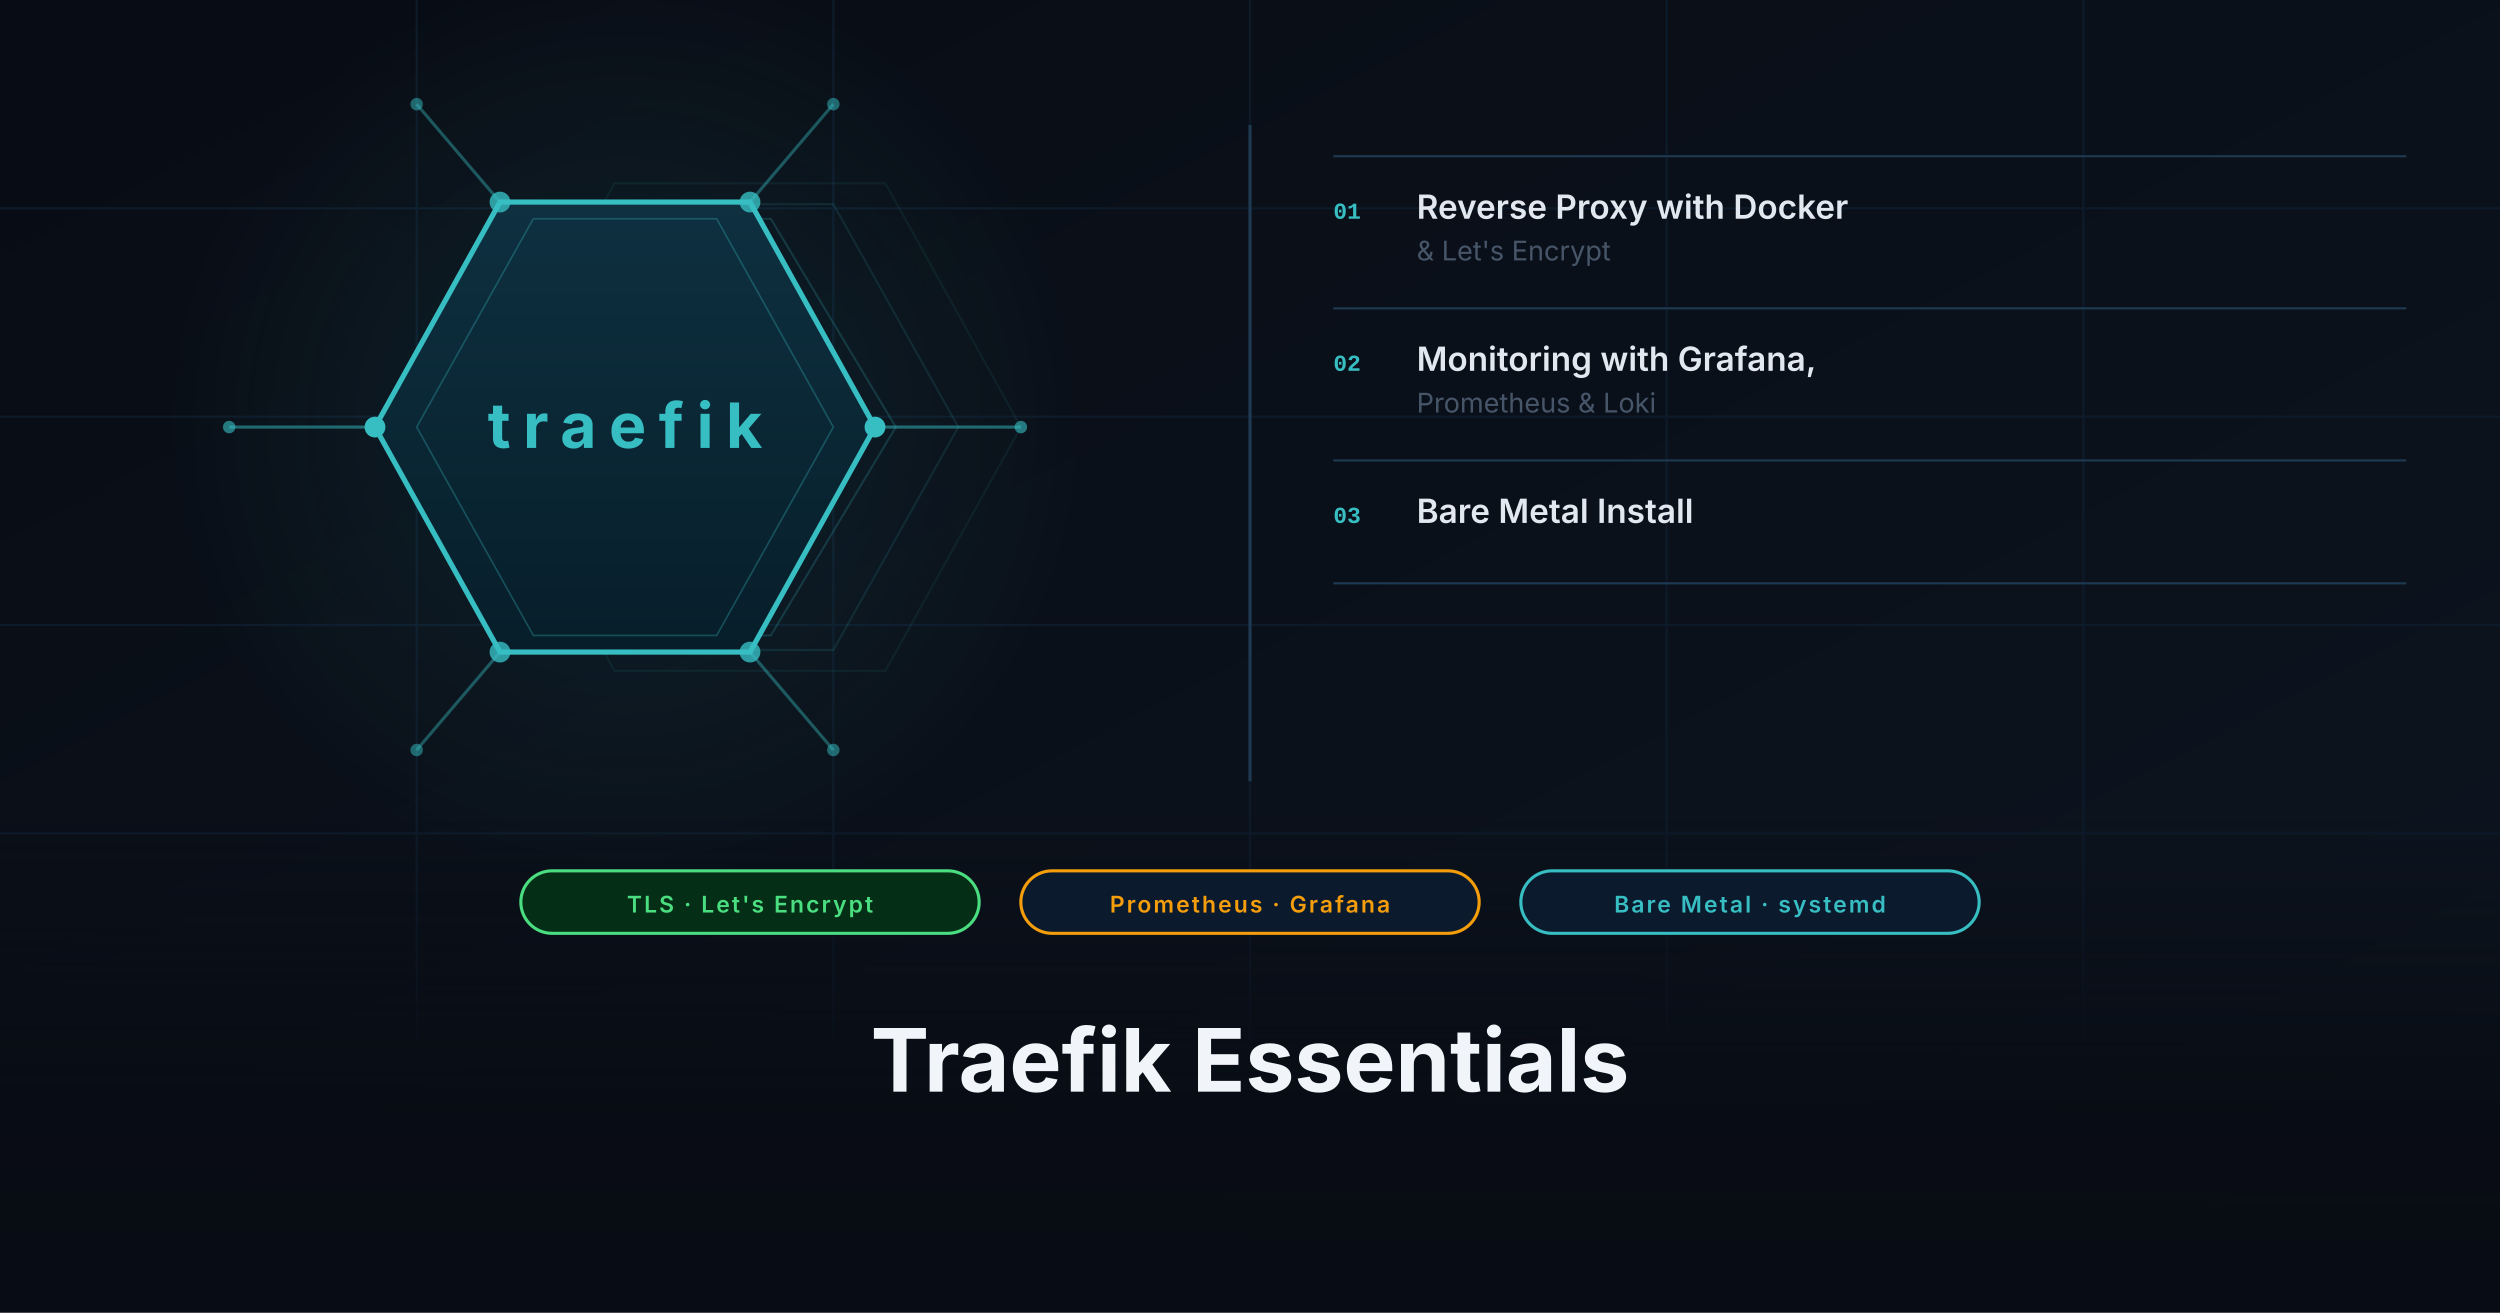
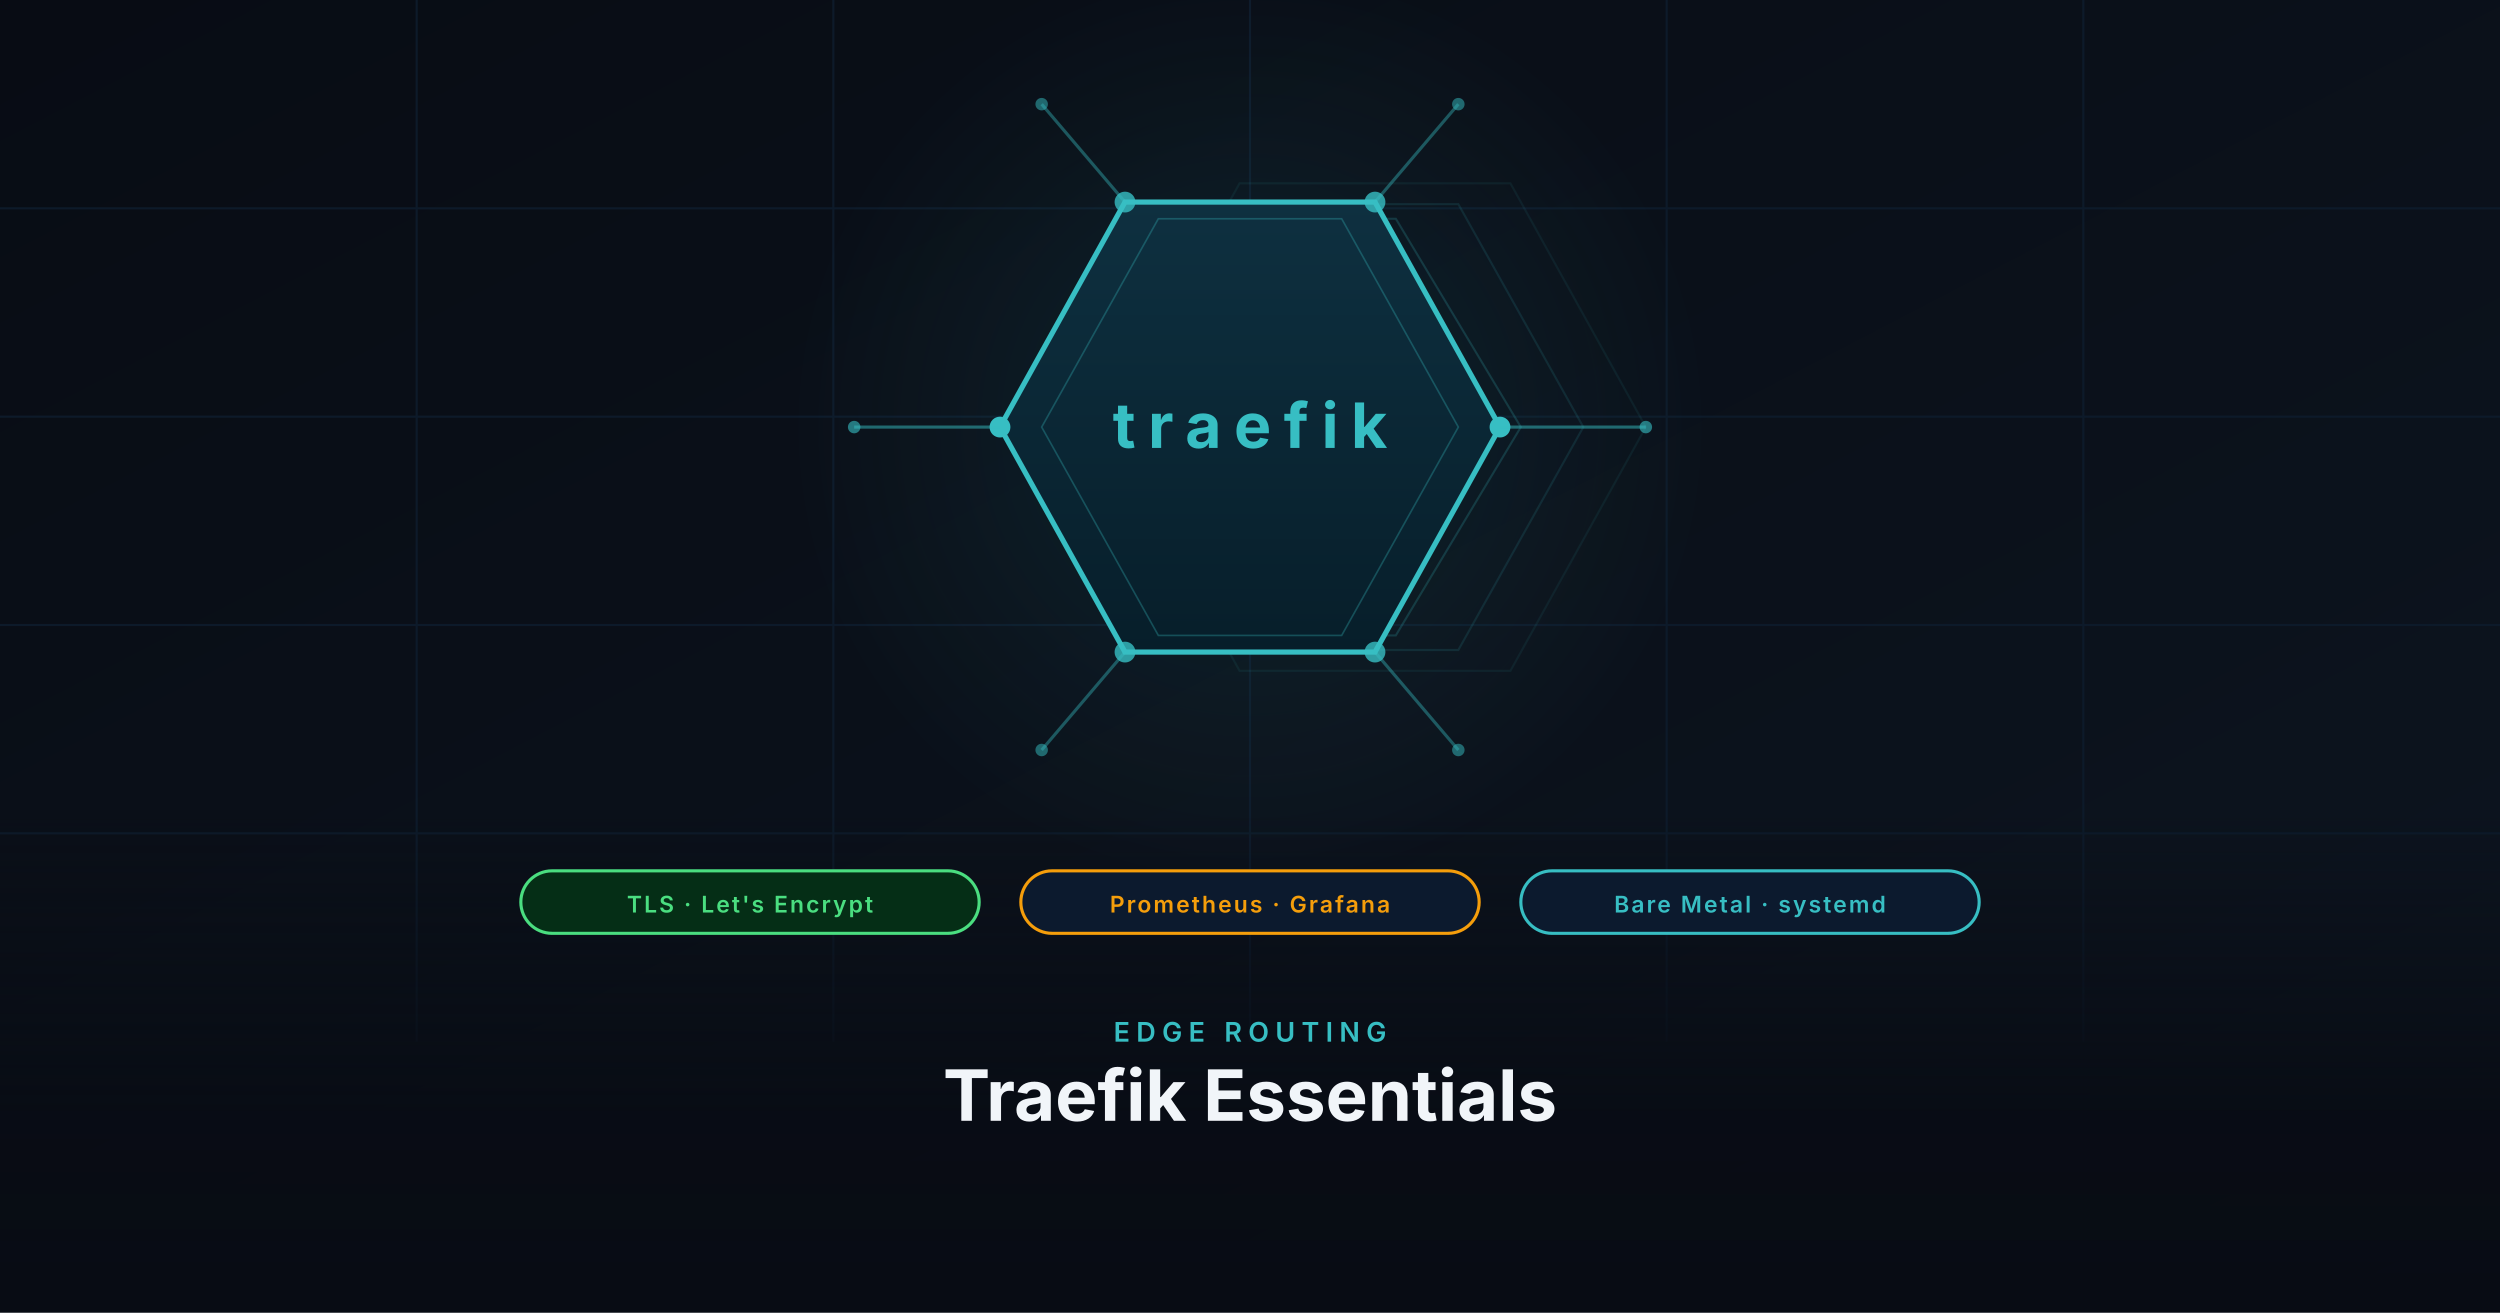
<svg xmlns="http://www.w3.org/2000/svg" viewBox="0 0 1200 630" width="1200" height="630" font-family="system-ui,-apple-system,BlinkMacSystemFont,'Segoe UI',sans-serif">
  <defs>
    <linearGradient id="bg" x1="0" y1="0" x2="1" y2="1">
      <stop offset="0%" stop-color="#080c14" />
      <stop offset="100%" stop-color="#0d1520" />
    </linearGradient>
    <linearGradient id="hex-fill" x1="0" y1="0" x2="0" y2="1">
      <stop offset="0%" stop-color="#0e3040" />
      <stop offset="100%" stop-color="#071e2a" />
    </linearGradient>
    <linearGradient id="textbg" x1="0" y1="0" x2="0" y2="1">
      <stop offset="0%" stop-color="#080c14" stop-opacity="0" />
      <stop offset="60%" stop-color="#080c14" stop-opacity="0.93" />
      <stop offset="100%" stop-color="#080c14" stop-opacity="1" />
    </linearGradient>
    <radialGradient id="hex-glow" cx="50%" cy="50%" r="50%">
      <stop offset="0%" stop-color="#37BEC3" stop-opacity="0.12" />
      <stop offset="100%" stop-color="#37BEC3" stop-opacity="0" />
    </radialGradient>
  </defs>
  <rect width="1200" height="630" fill="url(#bg)" />
  <g stroke="#0d1a2a" stroke-width="1">
    <line x1="0" y1="100" x2="1200" y2="100" />
    <line x1="0" y1="200" x2="1200" y2="200" />
    <line x1="0" y1="300" x2="1200" y2="300" />
    <line x1="0" y1="400" x2="1200" y2="400" />
    <line x1="200" y1="0" x2="200" y2="500" />
    <line x1="400" y1="0" x2="400" y2="500" />
    <line x1="600" y1="0" x2="600" y2="500" />
    <line x1="800" y1="0" x2="800" y2="500" />
    <line x1="1000" y1="0" x2="1000" y2="500" />
  </g>
-   <circle cx="300" cy="205" r="220" fill="url(#hex-glow)" />
-   <polygon points="490,205 425,88 295,88 230,205 295,322 425,322" fill="none" stroke="#37BEC3" stroke-width="1" stroke-opacity="0.08" />
-   <polygon points="460,205 400,98 270,98 210,205 270,312 400,312" fill="none" stroke="#37BEC3" stroke-width="1" stroke-opacity="0.13" />
-   <polygon points="430,205 370,105 240,105 180,205 240,305 370,305" fill="none" stroke="#37BEC3" stroke-width="1" stroke-opacity="0.2" />
-   <polygon points="420,205 360,97 240,97 180,205 240,313 360,313" fill="url(#hex-fill)" stroke="#37BEC3" stroke-width="2.5" />
-   <polygon points="400,205 344,105 256,105 200,205 256,305 344,305" fill="none" stroke="#37BEC3" stroke-width="0.8" stroke-opacity="0.3" />
-   <circle cx="420" cy="205" r="5" fill="#37BEC3" />
-   <circle cx="360" cy="97" r="5" fill="#37BEC3" fill-opacity="0.8" />
-   <circle cx="240" cy="97" r="5" fill="#37BEC3" fill-opacity="0.8" />
-   <circle cx="180" cy="205" r="5" fill="#37BEC3" />
-   <circle cx="240" cy="313" r="5" fill="#37BEC3" fill-opacity="0.8" />
-   <circle cx="360" cy="313" r="5" fill="#37BEC3" fill-opacity="0.8" />
-   <line x1="420" y1="205" x2="490" y2="205" stroke="#37BEC3" stroke-width="1.5" stroke-opacity="0.5" />
-   <line x1="360" y1="97" x2="400" y2="50" stroke="#37BEC3" stroke-width="1.5" stroke-opacity="0.4" />
-   <line x1="240" y1="97" x2="200" y2="50" stroke="#37BEC3" stroke-width="1.5" stroke-opacity="0.4" />
-   <line x1="180" y1="205" x2="110" y2="205" stroke="#37BEC3" stroke-width="1.5" stroke-opacity="0.5" />
-   <line x1="240" y1="313" x2="200" y2="360" stroke="#37BEC3" stroke-width="1.5" stroke-opacity="0.4" />
-   <line x1="360" y1="313" x2="400" y2="360" stroke="#37BEC3" stroke-width="1.5" stroke-opacity="0.4" />
-   <circle cx="490" cy="205" r="3" fill="#37BEC3" fill-opacity="0.6" />
-   <circle cx="400" cy="50" r="3" fill="#37BEC3" fill-opacity="0.5" />
-   <circle cx="200" cy="50" r="3" fill="#37BEC3" fill-opacity="0.5" />
-   <circle cx="110" cy="205" r="3" fill="#37BEC3" fill-opacity="0.6" />
-   <circle cx="200" cy="360" r="3" fill="#37BEC3" fill-opacity="0.5" />
-   <circle cx="400" cy="360" r="3" fill="#37BEC3" fill-opacity="0.5" />
-   <text x="300" y="215" text-anchor="middle" font-size="30" font-weight="700" fill="#37BEC3" letter-spacing="6">traefik</text>
-   <line x1="600" y1="60" x2="600" y2="375" stroke="#1e3a52" stroke-width="1.5" />
-   <line x1="640" y1="75" x2="1155" y2="75" stroke="#1e3a52" stroke-width="1" />
-   <text x="640" y="105" font-size="11" fill="#37BEC3" font-weight="700" font-family="'Courier New',monospace">01</text>
-   <text x="680" y="105" font-size="16" fill="#e2e8f0" font-weight="600">Reverse Proxy with Docker</text>
-   <text x="680" y="125" font-size="13" fill="#475569">&amp; Let's Encrypt</text>
-   <line x1="640" y1="148" x2="1155" y2="148" stroke="#1e3a52" stroke-width="1" />
-   <text x="640" y="178" font-size="11" fill="#37BEC3" font-weight="700" font-family="'Courier New',monospace">02</text>
-   <text x="680" y="178" font-size="16" fill="#e2e8f0" font-weight="600">Monitoring with Grafana,</text>
-   <text x="680" y="198" font-size="13" fill="#475569">Prometheus &amp; Loki</text>
-   <line x1="640" y1="221" x2="1155" y2="221" stroke="#1e3a52" stroke-width="1" />
-   <text x="640" y="251" font-size="11" fill="#37BEC3" font-weight="700" font-family="'Courier New',monospace">03</text>
-   <text x="680" y="251" font-size="16" fill="#e2e8f0" font-weight="600">Bare Metal Install</text>
-   <line x1="640" y1="280" x2="1155" y2="280" stroke="#1e3a52" stroke-width="1" />
+   <circle cx="600" cy="205" r="220" fill="url(#hex-glow)" />
+   <polygon points="790,205 725,88 595,88 530,205 595,322 725,322" fill="none" stroke="#37BEC3" stroke-width="1" stroke-opacity="0.08" />
+   <polygon points="760,205 700,98 570,98 510,205 570,312 700,312" fill="none" stroke="#37BEC3" stroke-width="1" stroke-opacity="0.13" />
+   <polygon points="730,205 670,105 540,105 480,205 540,305 670,305" fill="none" stroke="#37BEC3" stroke-width="1" stroke-opacity="0.2" />
+   <polygon points="720,205 660,97 540,97 480,205 540,313 660,313" fill="url(#hex-fill)" stroke="#37BEC3" stroke-width="2.5" />
+   <polygon points="700,205 644,105 556,105 500,205 556,305 644,305" fill="none" stroke="#37BEC3" stroke-width="0.8" stroke-opacity="0.3" />
+   <circle cx="720" cy="205" r="5" fill="#37BEC3" />
+   <circle cx="660" cy="97" r="5" fill="#37BEC3" fill-opacity="0.8" />
+   <circle cx="540" cy="97" r="5" fill="#37BEC3" fill-opacity="0.8" />
+   <circle cx="480" cy="205" r="5" fill="#37BEC3" />
+   <circle cx="540" cy="313" r="5" fill="#37BEC3" fill-opacity="0.8" />
+   <circle cx="660" cy="313" r="5" fill="#37BEC3" fill-opacity="0.8" />
+   <line x1="720" y1="205" x2="790" y2="205" stroke="#37BEC3" stroke-width="1.5" stroke-opacity="0.5" />
+   <line x1="660" y1="97" x2="700" y2="50" stroke="#37BEC3" stroke-width="1.5" stroke-opacity="0.4" />
+   <line x1="540" y1="97" x2="500" y2="50" stroke="#37BEC3" stroke-width="1.5" stroke-opacity="0.4" />
+   <line x1="480" y1="205" x2="410" y2="205" stroke="#37BEC3" stroke-width="1.5" stroke-opacity="0.5" />
+   <line x1="540" y1="313" x2="500" y2="360" stroke="#37BEC3" stroke-width="1.5" stroke-opacity="0.4" />
+   <line x1="660" y1="313" x2="700" y2="360" stroke="#37BEC3" stroke-width="1.5" stroke-opacity="0.4" />
+   <circle cx="790" cy="205" r="3" fill="#37BEC3" fill-opacity="0.6" />
+   <circle cx="700" cy="50" r="3" fill="#37BEC3" fill-opacity="0.5" />
+   <circle cx="500" cy="50" r="3" fill="#37BEC3" fill-opacity="0.5" />
+   <circle cx="410" cy="205" r="3" fill="#37BEC3" fill-opacity="0.6" />
+   <circle cx="500" cy="360" r="3" fill="#37BEC3" fill-opacity="0.5" />
+   <circle cx="700" cy="360" r="3" fill="#37BEC3" fill-opacity="0.5" />
+   <text x="600" y="215" text-anchor="middle" font-size="30" font-weight="700" fill="#37BEC3" letter-spacing="6">traefik</text>
  <rect x="0" y="390" width="1200" height="240" fill="url(#textbg)" />
  <rect x="250" y="418" width="220" height="30" fill="#052e16" stroke="#4ade80" stroke-width="1.5" rx="15" />
  <text x="360" y="438" text-anchor="middle" font-size="11" fill="#4ade80" font-weight="600" letter-spacing="1">TLS · Let's Encrypt</text>
  <rect x="490" y="418" width="220" height="30" fill="#0c1a2e" stroke="#f59e0b" stroke-width="1.5" rx="15" />
  <text x="600" y="438" text-anchor="middle" font-size="11" fill="#f59e0b" font-weight="600" letter-spacing="1">Prometheus · Grafana</text>
  <rect x="730" y="418" width="220" height="30" fill="#0c1a2e" stroke="#37BEC3" stroke-width="1.5" rx="15" />
  <text x="840" y="438" text-anchor="middle" font-size="11" fill="#37BEC3" font-weight="600" letter-spacing="1">Bare Metal · systemd</text>
-   <text x="600" y="524" text-anchor="middle" font-size="42" font-weight="700" fill="#f1f5f9">Traefik Essentials</text>
+   <text x="600" y="500" text-anchor="middle" font-size="13" fill="#37BEC3" letter-spacing="3" font-weight="600">EDGE ROUTING</text>
+   <text x="600" y="538" text-anchor="middle" font-size="34" font-weight="700" fill="#f1f5f9">Traefik Essentials</text>
</svg>
